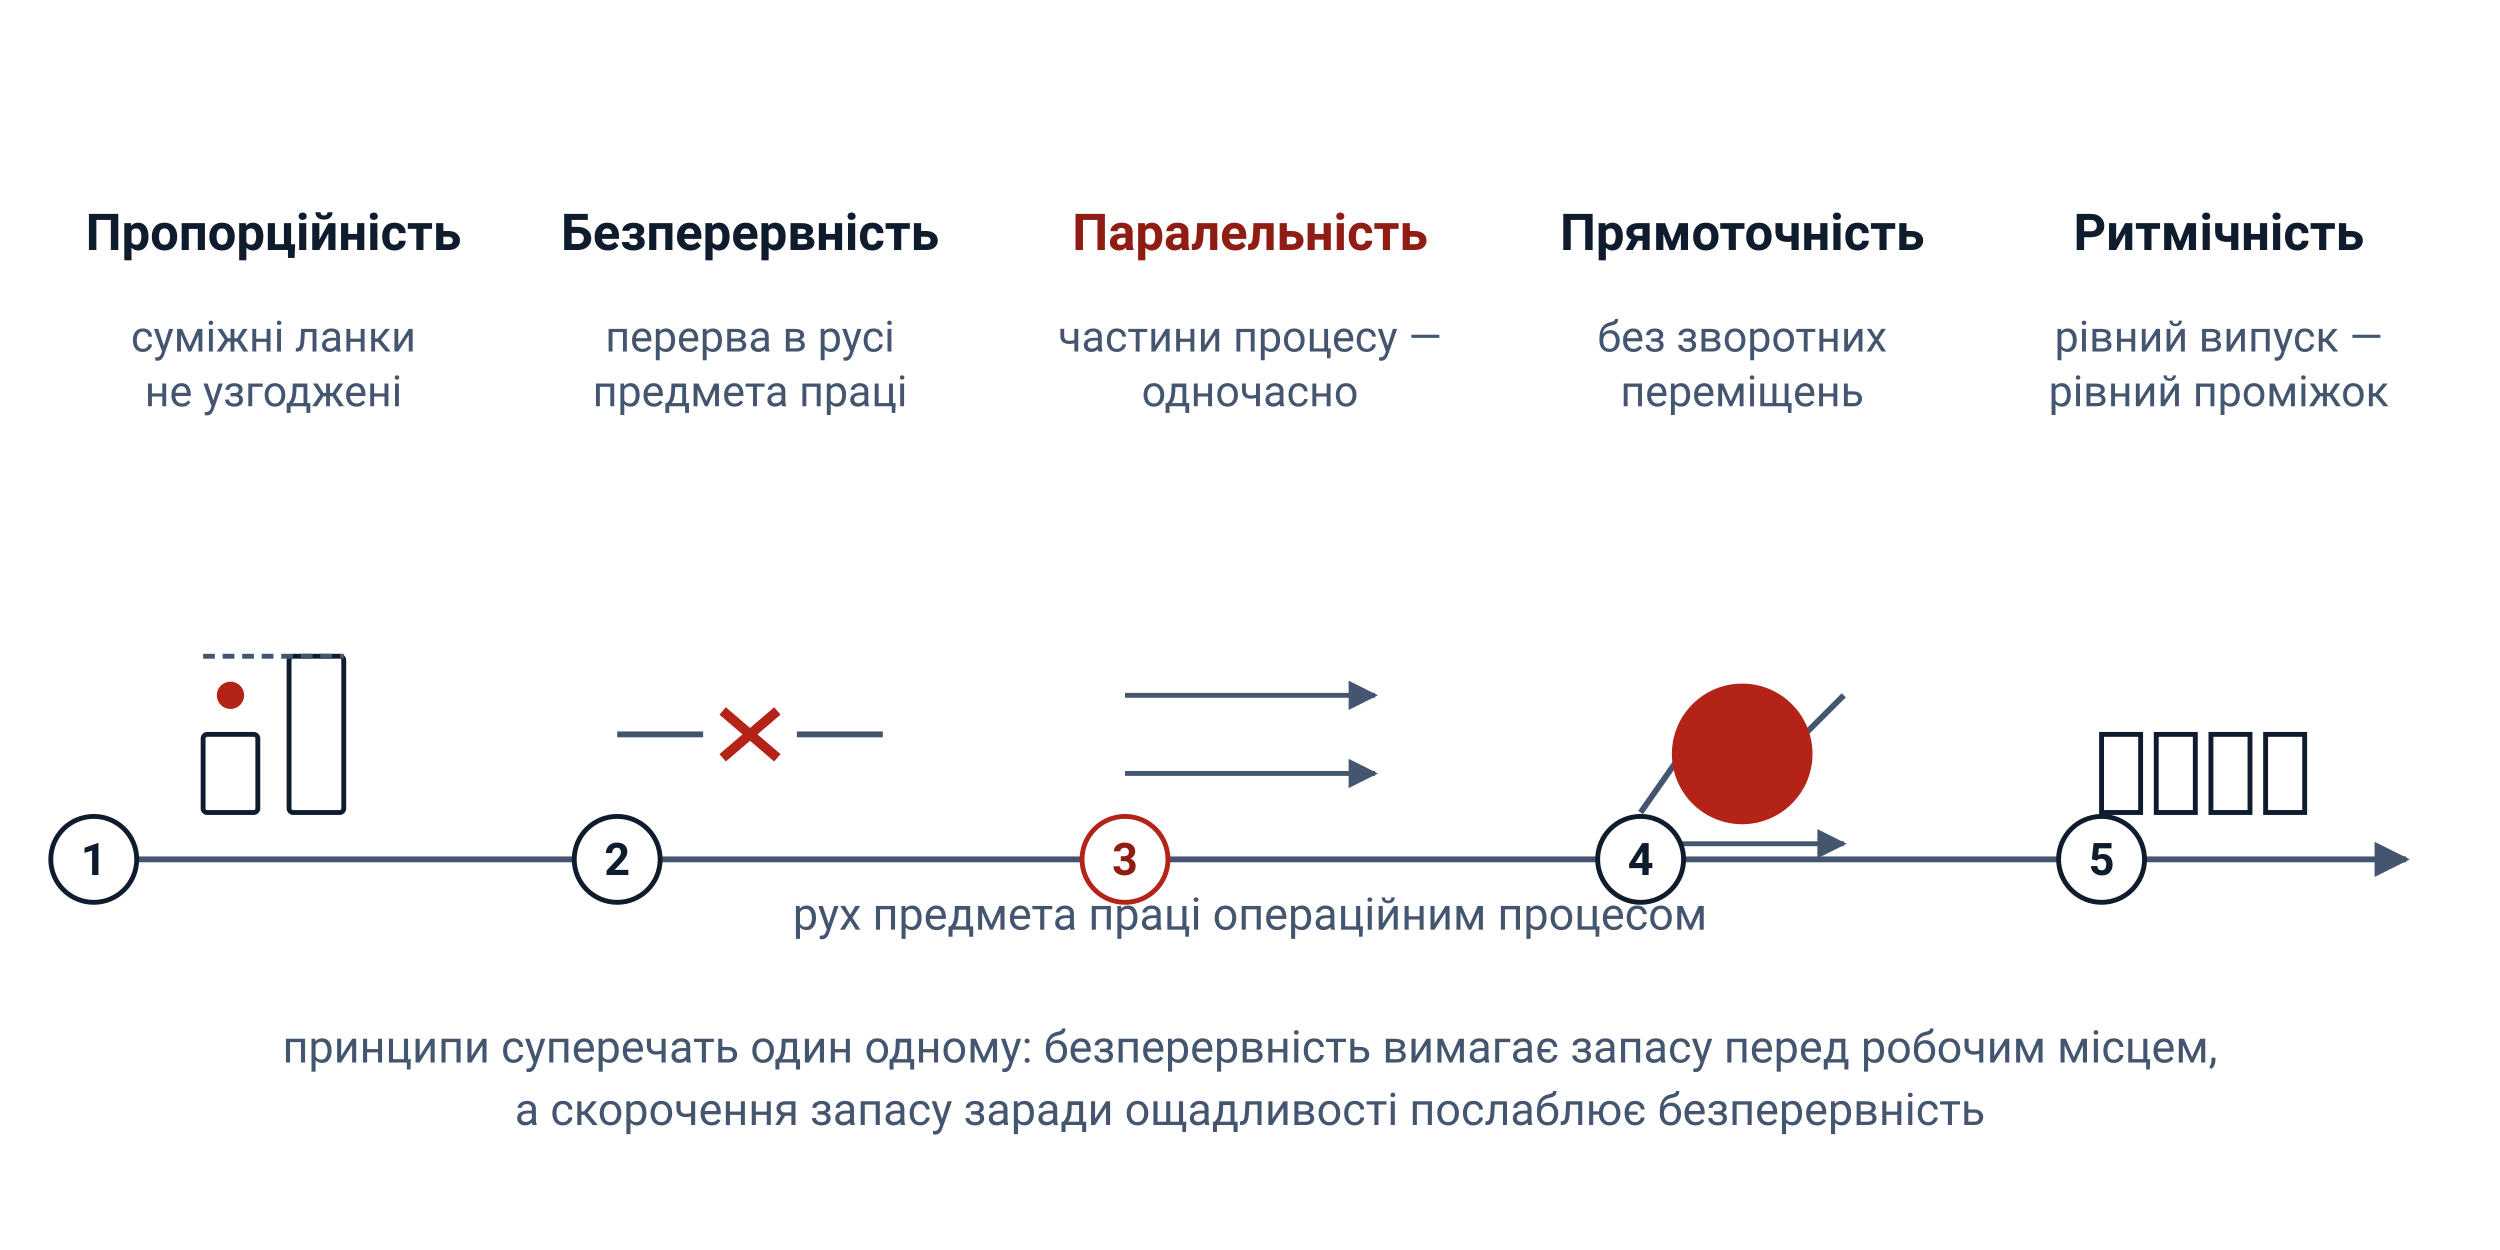
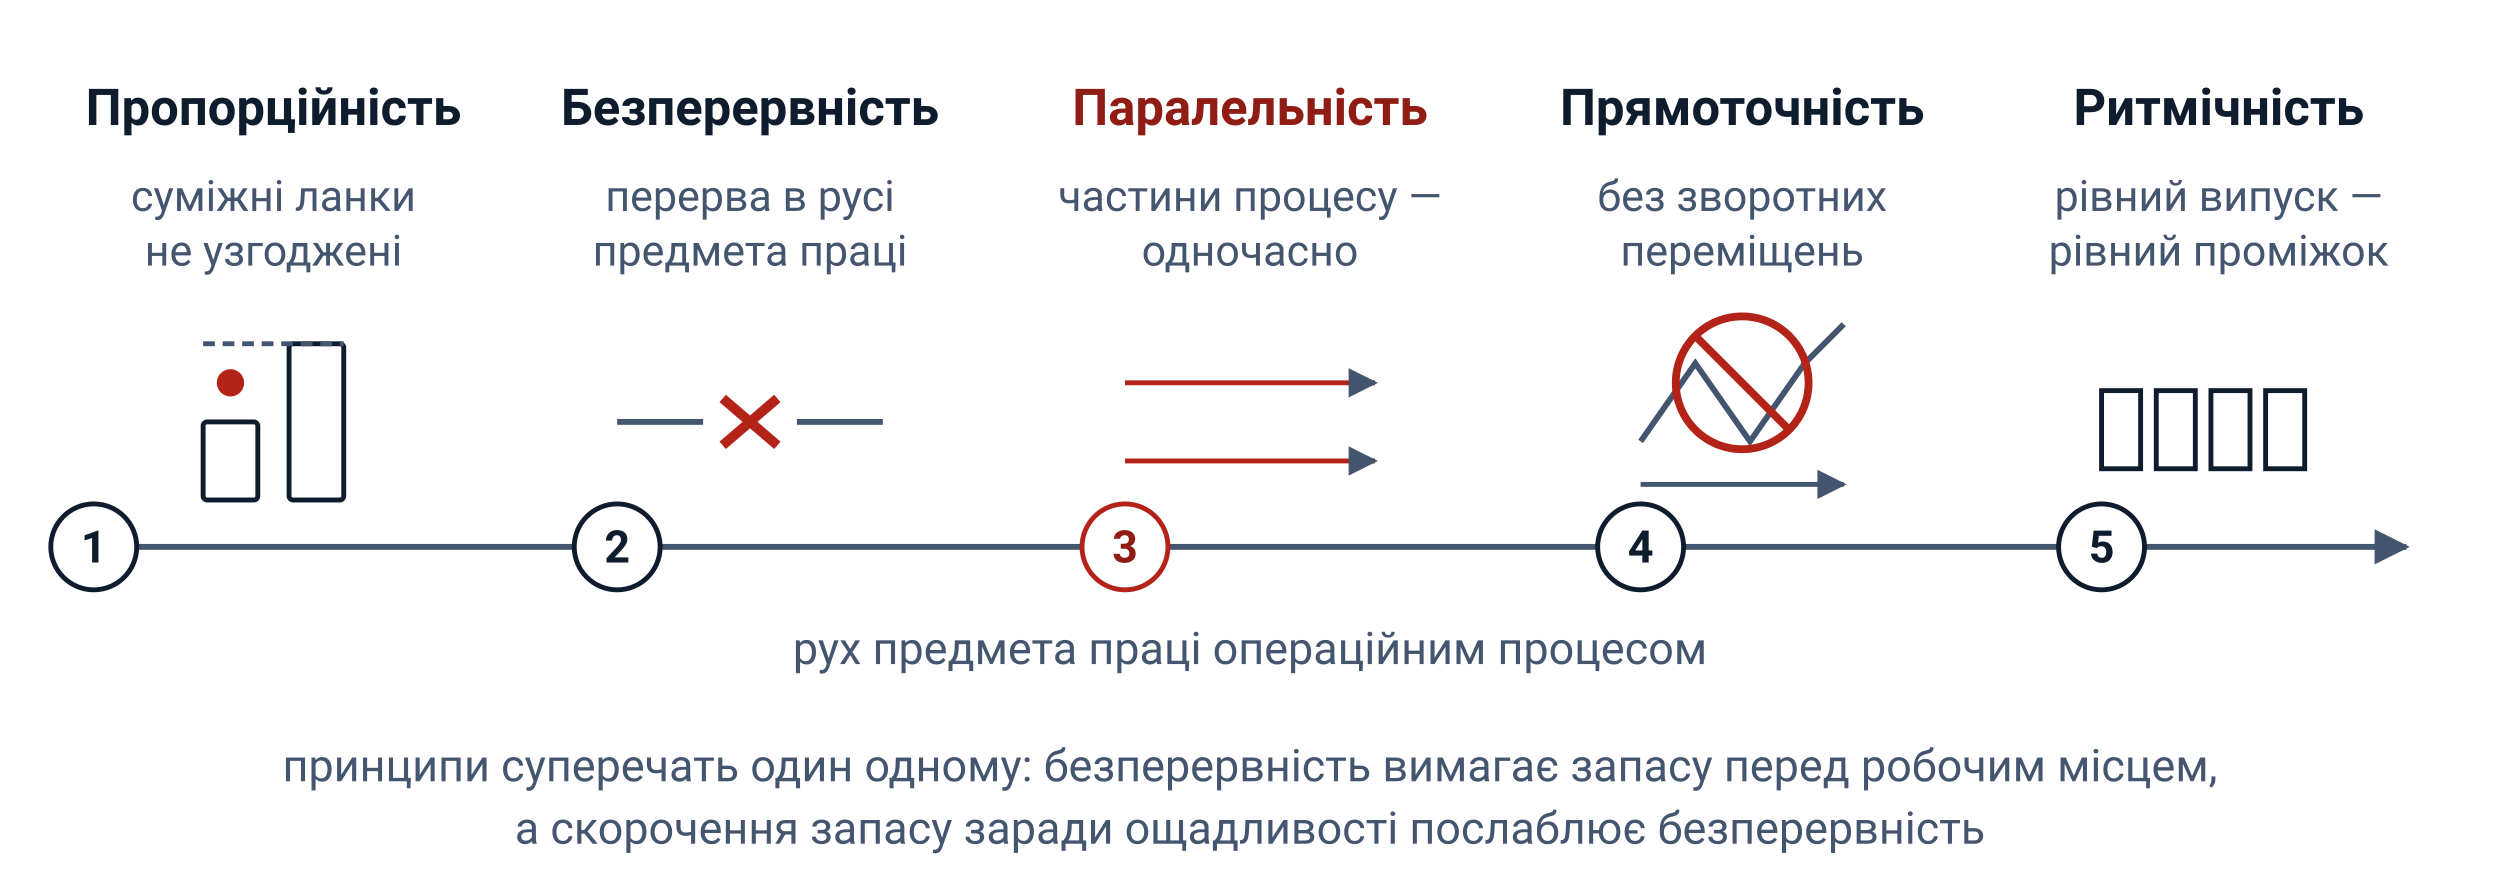
- <svg xmlns="http://www.w3.org/2000/svg" id="fig-t04-2" class="scheme" viewBox="0 0 640 320" role="img" aria-labelledby="fig-t04-2-title fig-t04-2-desc" font-family="system-ui, -apple-system, 'Segoe UI', Roboto, 'Helvetica Neue', Arial, sans-serif">
+ <svg xmlns="http://www.w3.org/2000/svg" id="fig-t04-2" class="scheme" viewBox="0 0 640 228" role="img" aria-labelledby="fig-t04-2-title fig-t04-2-desc" font-family="system-ui, -apple-system, 'Segoe UI', Roboto, 'Helvetica Neue', Arial, sans-serif">
  <style>
    #fig-t04-2 .box { fill: var(--surface, #ffffff); stroke: var(--ink, #0f1c2e); stroke-width: 1.25; }
    #fig-t04-2 .t { fill: var(--ink, #0f1c2e); font-size: 13px; font-weight: 650; }
    #fig-t04-2 .s { fill: var(--ink-2, #445570); font-size: 11px; }
    #fig-t04-2 .lbl { fill: var(--ink-2, #445570); font-size: 11.5px; }
    #fig-t04-2 .flow { stroke: var(--ink-2, #445570); stroke-width: 1.5; fill: none; }
    #fig-t04-2 .arrow { stroke: var(--ink-2, #445570); stroke-width: 1.25; fill: none; }
    #fig-t04-2 .arrow-head { fill: var(--ink-2, #445570); }
    #fig-t04-2 .glyph { fill: var(--ink-2, #445570); stroke: var(--ink-2, #445570); stroke-width: 1.5; }
    #fig-t04-2 .bad { stroke: var(--err, #b42318); fill: var(--err, #b42318); }
+     #fig-t04-2 .bad-ring { stroke: var(--err, #b42318); fill: none; stroke-width: 2; }
    #fig-t04-2 .refc { fill: var(--surface, #ffffff); stroke: var(--ink, #0f1c2e); stroke-width: 1.25; }
    #fig-t04-2 .refn { fill: var(--ink, #0f1c2e); font-size: 11.5px; font-weight: 700; text-anchor: middle; }
    #fig-t04-2 .exam { stroke: var(--err, #b42318); }
    #fig-t04-2 .exam-t { fill: var(--err-ink, #8f1d14); font-size: 13px; font-weight: 650; }
    #fig-t04-2 .refc.exam { stroke: var(--err, #b42318); }
    #fig-t04-2 .refn.exam-n { fill: var(--err-ink, #8f1d14); }
  </style>
  <defs>
    <marker id="fig-t04-2-arr" viewBox="0 0 10 10" refX="9" refY="5" markerWidth="6" markerHeight="6" orient="auto-start-reverse">
      <path class="arrow-head" d="M0 0 10 5 0 10z" />
    </marker>
  </defs>
-   <line class="flow" x1="24" y1="220" x2="616" y2="220" marker-end="url(#fig-t04-2-arr)" />
-   <text class="lbl" x="320" y="238" text-anchor="middle">рух предмета праці операційним процесом</text>
-   <text class="t" x="70" y="64" text-anchor="middle">Пропорційність</text>
-   <rect class="box" x="52" y="188" width="14" height="20" rx="1" />
-   <rect class="box" x="74" y="168" width="14" height="40" rx="1" />
-   <line class="arrow" x1="52" y1="168" x2="88" y2="168" stroke-dasharray="3 2" />
-   <circle class="bad" cx="59" cy="178" r="3" />
-   <text class="s" x="70" y="90" text-anchor="middle">суміжні ланки</text>
-   <text class="s" x="70" y="104" text-anchor="middle">не узгоджені</text>
-   <text class="t" x="192" y="64" text-anchor="middle">Безперервність</text>
-   <line class="flow" x1="158" y1="188" x2="180" y2="188" />
-   <line class="flow" x1="204" y1="188" x2="226" y2="188" />
-   <line class="bad" x1="185" y1="182" x2="199" y2="194" stroke-width="2.5" />
-   <line class="bad" x1="199" y1="182" x2="185" y2="194" stroke-width="2.5" />
-   <text class="s" x="192" y="90" text-anchor="middle">перерва в русі</text>
-   <text class="s" x="192" y="104" text-anchor="middle">предмета праці</text>
-   <text class="exam-t" x="320" y="64" text-anchor="middle">Паралельність</text>
-   <line class="arrow" x1="288" y1="178" x2="352" y2="178" marker-end="url(#fig-t04-2-arr)" stroke="var(--err, #b42318)" />
-   <line class="arrow" x1="288" y1="198" x2="352" y2="198" marker-end="url(#fig-t04-2-arr)" stroke="var(--err, #b42318)" />
-   <text class="s" x="320" y="90" text-anchor="middle">частини процесу —</text>
-   <text class="s" x="320" y="104" text-anchor="middle">одночасно</text>
-   <text class="t" x="446" y="64" text-anchor="middle">Прямоточність</text>
-   <path class="flow" d="M420 208 L434 188 L448 208 L462 188 L472 178" />
-   <circle class="bad" cx="446" cy="193" r="17" fill="none" stroke-width="2" />
-   <line class="bad" x1="434" y1="181" x2="458" y2="205" stroke-width="2" />
-   <line class="arrow" x1="420" y1="216" x2="472" y2="216" marker-end="url(#fig-t04-2-arr)" />
-   <text class="s" x="446" y="90" text-anchor="middle">без зворотних</text>
-   <text class="s" x="446" y="104" text-anchor="middle">переміщень</text>
-   <text class="t" x="568" y="64" text-anchor="middle">Ритмічність</text>
-   <rect class="box" x="538" y="188" width="10" height="20" />
-   <rect class="box" x="552" y="188" width="10" height="20" />
-   <rect class="box" x="566" y="188" width="10" height="20" />
-   <rect class="box" x="580" y="188" width="10" height="20" />
-   <text class="s" x="568" y="90" text-anchor="middle">рівний випуск —</text>
-   <text class="s" x="568" y="104" text-anchor="middle">рівний проміжок</text>
-   <circle class="refc" cx="24" cy="220" r="11" />
-   <text class="refn" x="24" y="224">1</text>
-   <circle class="refc" cx="158" cy="220" r="11" />
-   <text class="refn" x="158" y="224">2</text>
-   <circle class="refc exam" cx="288" cy="220" r="11" />
-   <text class="refn exam-n" x="288" y="224">3</text>
-   <circle class="refc" cx="420" cy="220" r="11" />
-   <text class="refn" x="420" y="224">4</text>
-   <circle class="refc" cx="538" cy="220" r="11" />
-   <text class="refn" x="538" y="224">5</text>
-   <text class="lbl" x="320" y="272" text-anchor="middle">принципи суперечать один одному: безперервність вимагає запасу перед робочим місцем,</text>
-   <text class="lbl" x="320" y="288" text-anchor="middle">а скорочення запасу заради ощадливості послаблює безперервність</text>
+   <g transform="translate(0 -80)">
+     <line class="flow" x1="24" y1="220" x2="616" y2="220" marker-end="url(#fig-t04-2-arr)" />
+     <text class="lbl" x="320" y="250" text-anchor="middle">рух предмета праці операційним процесом</text>
+     <text class="t" x="70" y="112" text-anchor="middle">Пропорційність</text>
+     <rect class="box" x="52" y="188" width="14" height="20" rx="1" />
+     <rect class="box" x="74" y="168" width="14" height="40" rx="1" />
+     <line class="arrow" x1="52" y1="168" x2="88" y2="168" stroke-dasharray="3 2" />
+     <circle class="bad" cx="59" cy="178" r="3" />
+     <text class="s" x="70" y="134" text-anchor="middle">суміжні ланки</text>
+     <text class="s" x="70" y="148" text-anchor="middle">не узгоджені</text>
+     <text class="t" x="192" y="112" text-anchor="middle">Безперервність</text>
+     <line class="flow" x1="158" y1="188" x2="180" y2="188" />
+     <line class="flow" x1="204" y1="188" x2="226" y2="188" />
+     <line class="bad" x1="185" y1="182" x2="199" y2="194" stroke-width="2.5" />
+     <line class="bad" x1="199" y1="182" x2="185" y2="194" stroke-width="2.5" />
+     <text class="s" x="192" y="134" text-anchor="middle">перерва в русі</text>
+     <text class="s" x="192" y="148" text-anchor="middle">предмета праці</text>
+     <text class="exam-t" x="320" y="112" text-anchor="middle">Паралельність</text>
+     <line class="arrow exam" x1="288" y1="178" x2="352" y2="178" marker-end="url(#fig-t04-2-arr)" />
+     <line class="arrow exam" x1="288" y1="198" x2="352" y2="198" marker-end="url(#fig-t04-2-arr)" />
+     <text class="s" x="320" y="134" text-anchor="middle">частини процесу —</text>
+     <text class="s" x="320" y="148" text-anchor="middle">одночасно</text>
+     <text class="t" x="446" y="112" text-anchor="middle">Прямоточність</text>
+     <path class="flow" d="M420 193 L434 173 L448 193 L462 173 L472 163" />
+     <circle class="bad-ring" cx="446" cy="178" r="17" />
+     <line class="bad" x1="434" y1="166" x2="458" y2="190" stroke-width="2" />
+     <line class="arrow" x1="420" y1="204" x2="472" y2="204" marker-end="url(#fig-t04-2-arr)" />
+     <text class="s" x="446" y="134" text-anchor="middle">без зворотних</text>
+     <text class="s" x="446" y="148" text-anchor="middle">переміщень</text>
+     <text class="t" x="568" y="112" text-anchor="middle">Ритмічність</text>
+     <rect class="box" x="538" y="180" width="10" height="20" />
+     <rect class="box" x="552" y="180" width="10" height="20" />
+     <rect class="box" x="566" y="180" width="10" height="20" />
+     <rect class="box" x="580" y="180" width="10" height="20" />
+     <text class="s" x="568" y="134" text-anchor="middle">рівний випуск —</text>
+     <text class="s" x="568" y="148" text-anchor="middle">рівний проміжок</text>
+     <circle class="refc" cx="24" cy="220" r="11" />
+     <text class="refn" x="24" y="224">1</text>
+     <circle class="refc" cx="158" cy="220" r="11" />
+     <text class="refn" x="158" y="224">2</text>
+     <circle class="refc exam" cx="288" cy="220" r="11" />
+     <text class="refn exam-n" x="288" y="224">3</text>
+     <circle class="refc" cx="420" cy="220" r="11" />
+     <text class="refn" x="420" y="224">4</text>
+     <circle class="refc" cx="538" cy="220" r="11" />
+     <text class="refn" x="538" y="224">5</text>
+     <text class="lbl" x="320" y="280" text-anchor="middle">принципи суперечать один одному: безперервність вимагає запасу перед робочим місцем,</text>
+     <text class="lbl" x="320" y="296" text-anchor="middle">а скорочення запасу заради ощадливості послаблює безперервність</text>
+   </g>
</svg>
